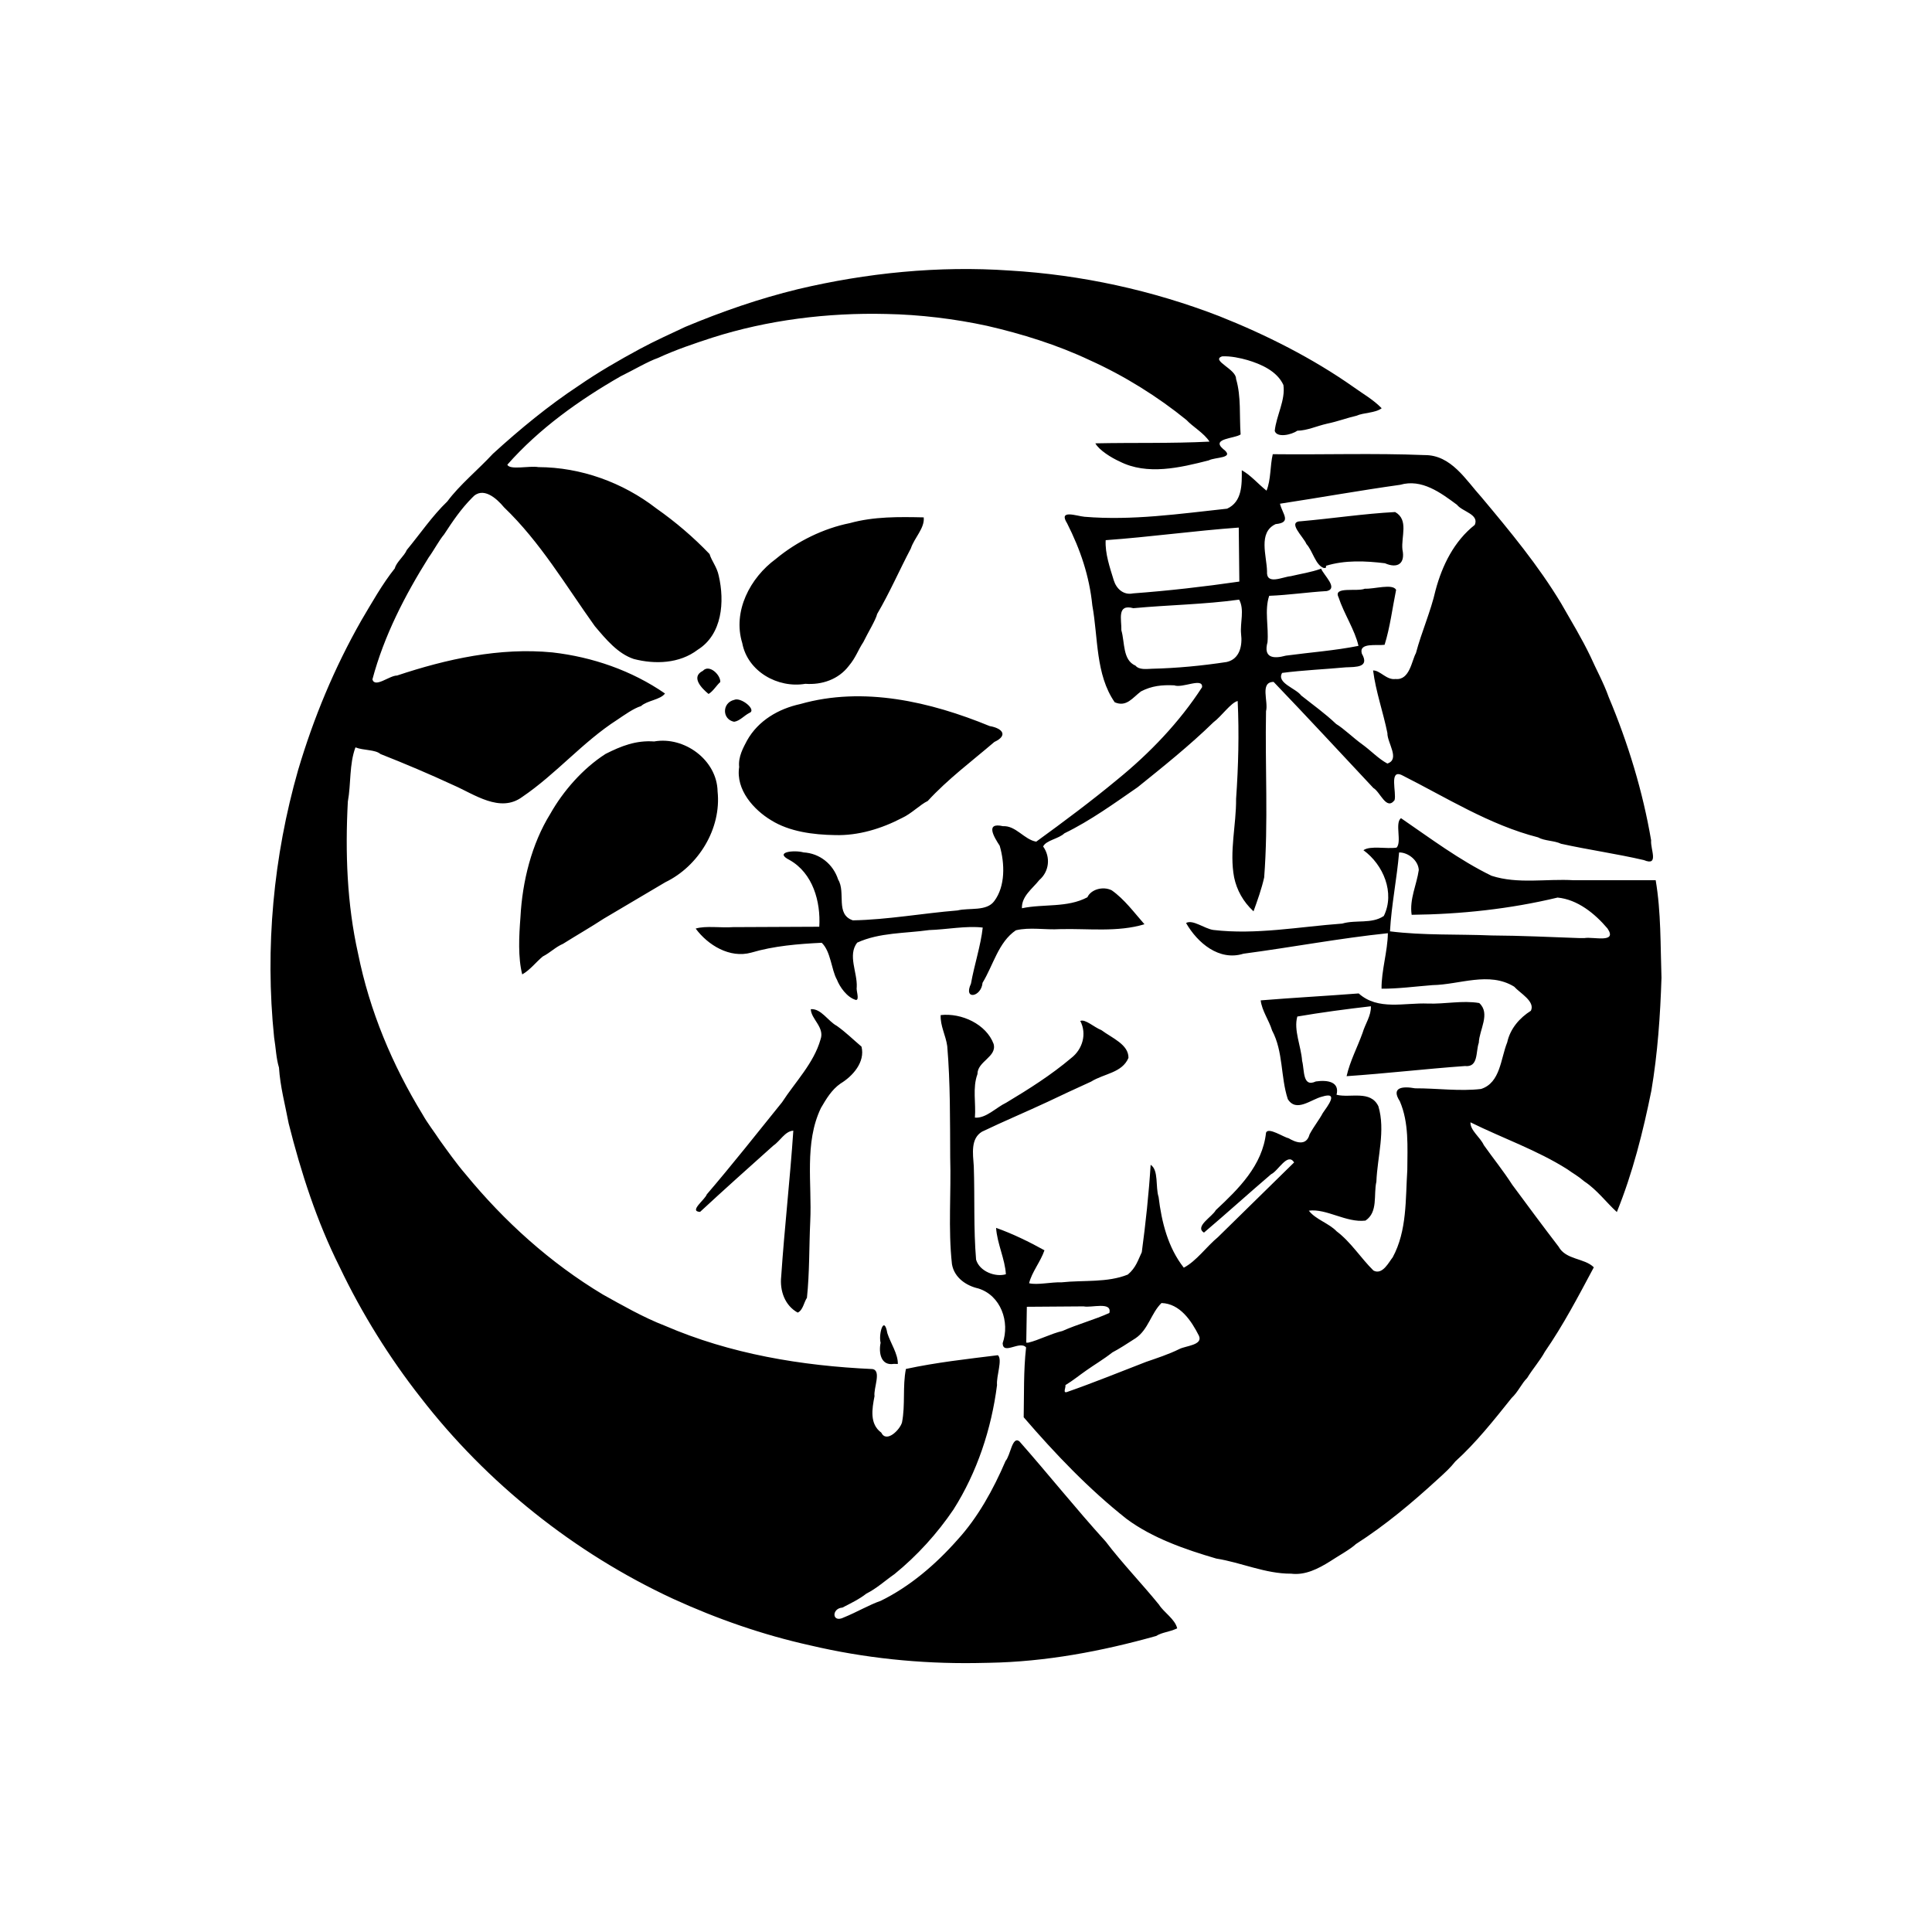
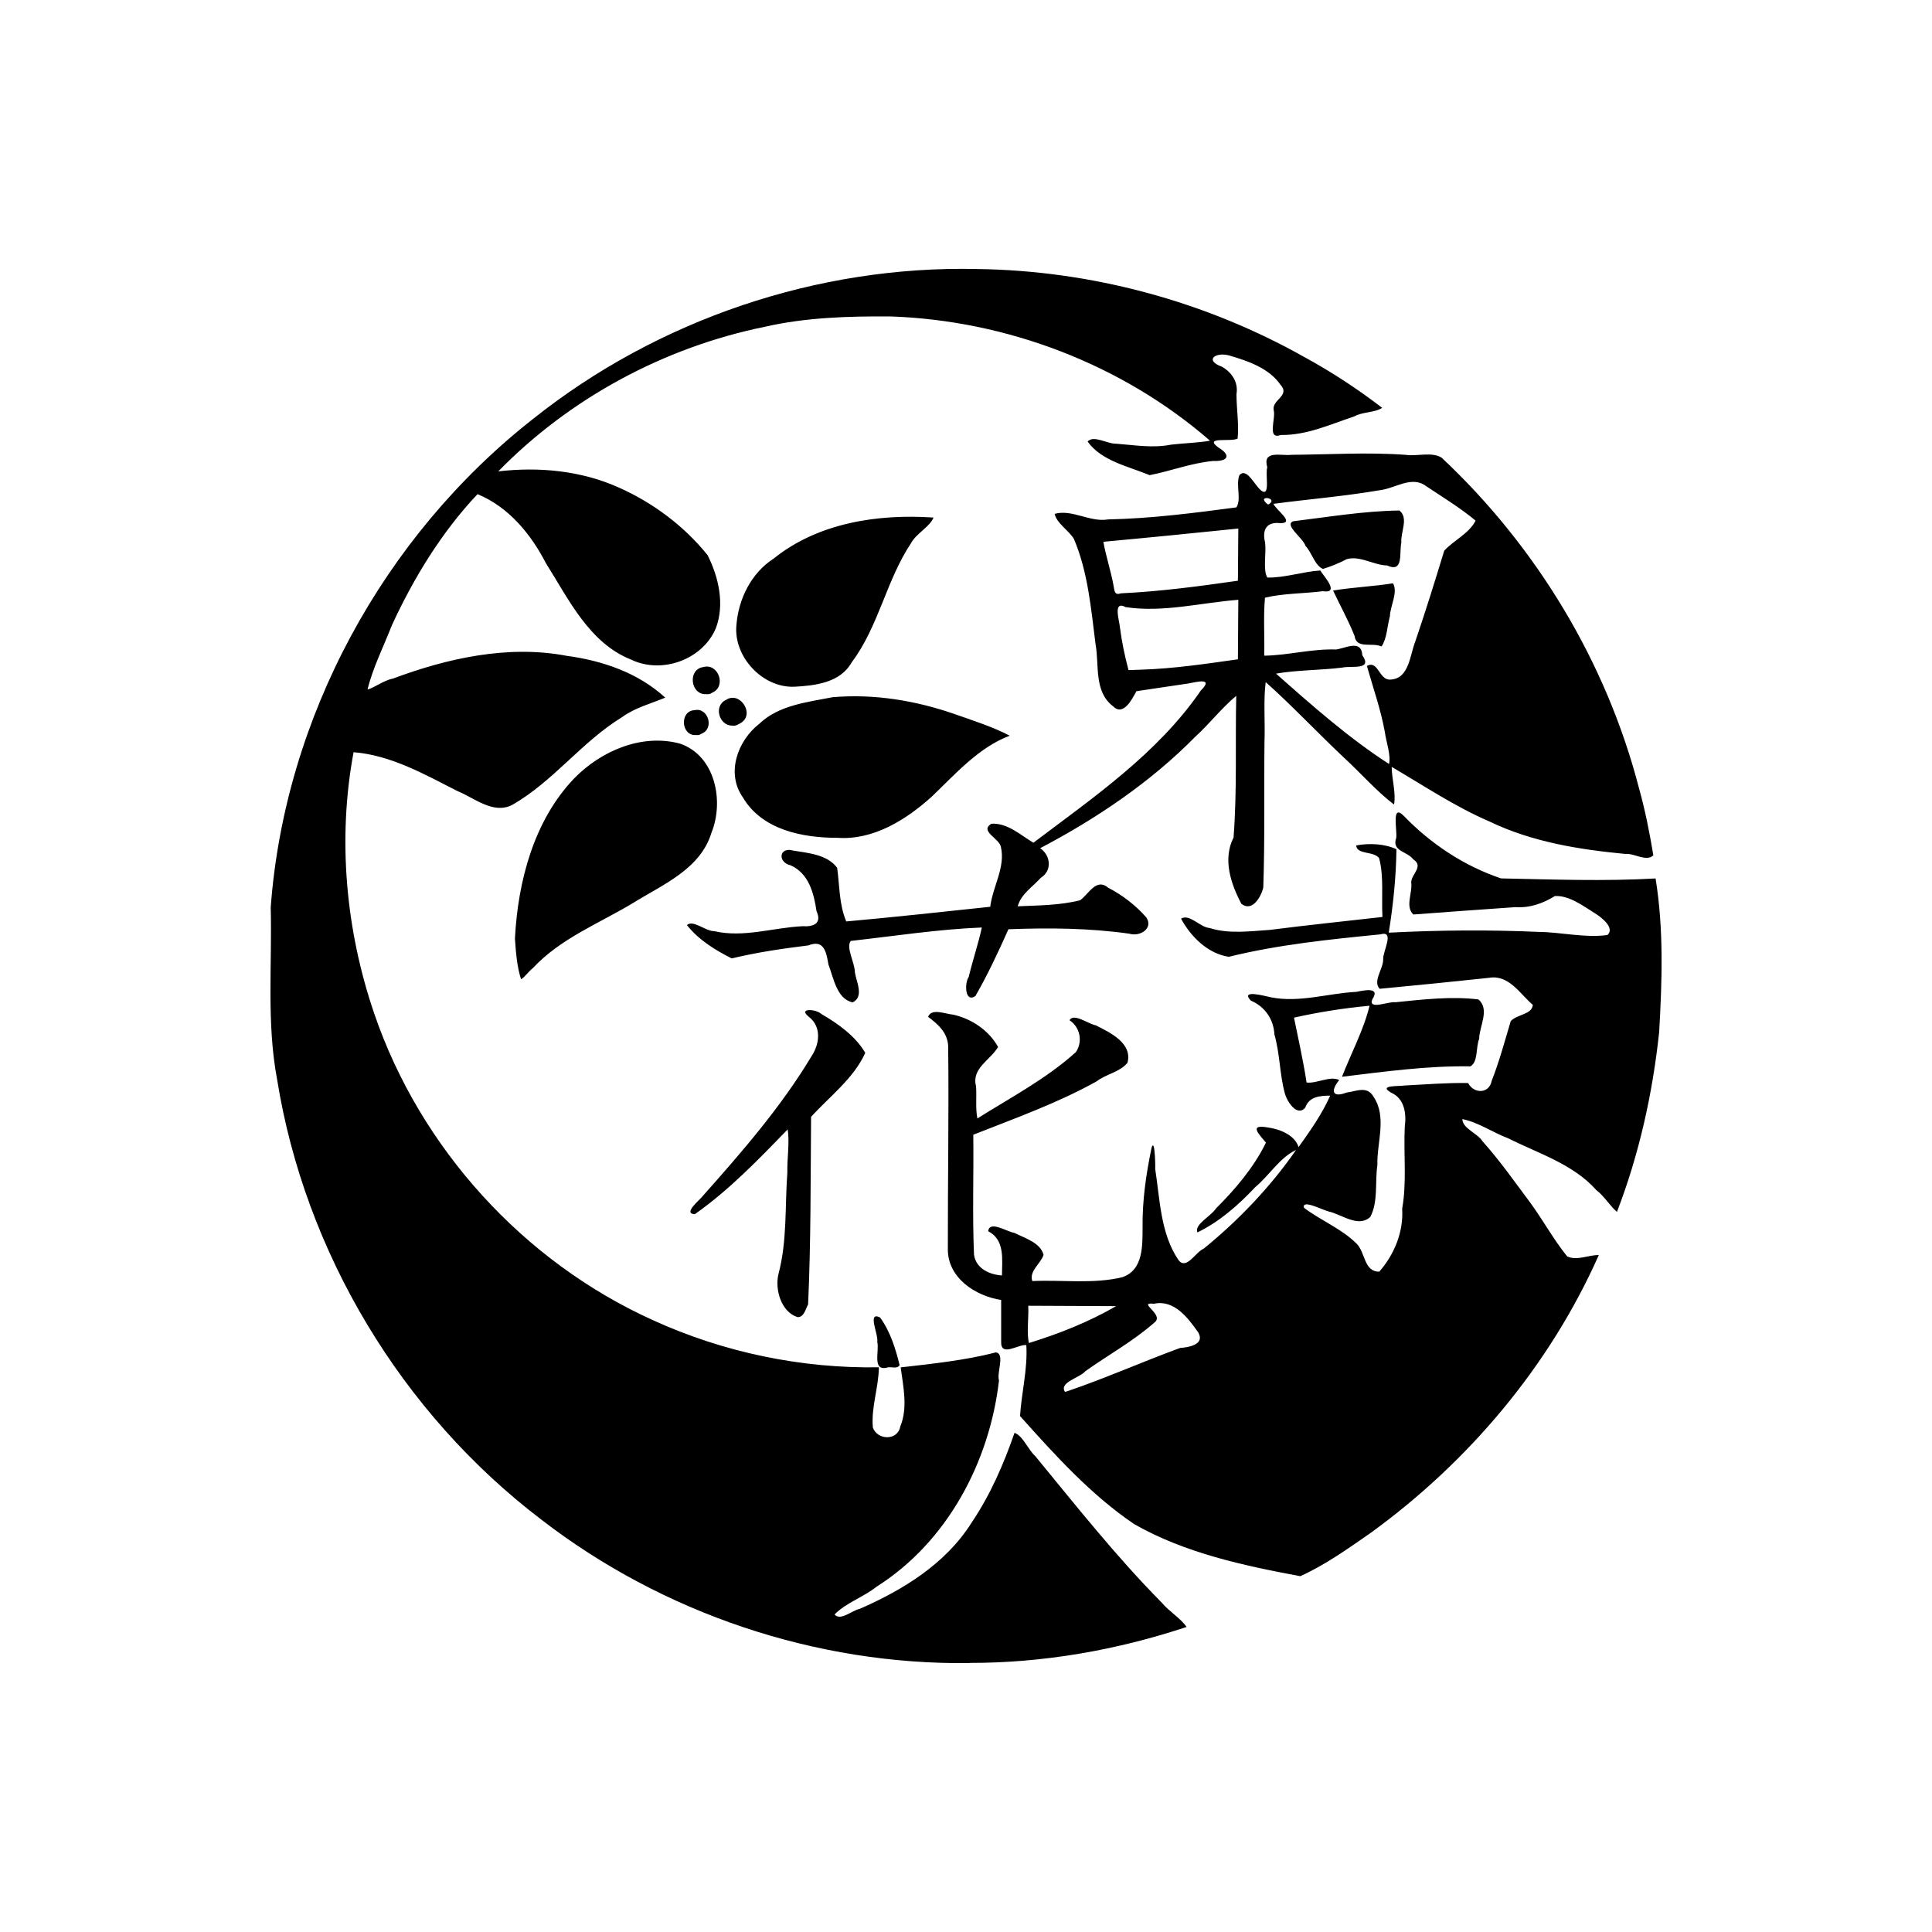
<svg xmlns="http://www.w3.org/2000/svg" version="1.1" viewBox="0 0 100 100">
-   <path d="m50.46 86.08c-2.853 0.038-5.727-0.258-8.504-0.911-2.46-0.544-4.836-1.371-7.128-2.42-5.103-2.37-9.636-5.992-13.06-10.42-1.598-2.034-3.045-4.349-4.188-6.75-1.182-2.356-2.001-4.895-2.639-7.432-0.182-0.967-0.439-1.905-0.501-2.89-0.146-0.474-0.162-1.019-0.252-1.562-0.477-4.637-0.038-9.361 1.243-13.84 0.802-2.702 1.872-5.281 3.269-7.737 0.549-0.925 1.09-1.892 1.737-2.702 0.07-0.312 0.496-0.642 0.618-0.949 0.699-0.846 1.32-1.766 2.102-2.518 0.624-0.845 1.599-1.644 2.359-2.465 1.408-1.284 2.88-2.493 4.433-3.518 1.005-0.695 2.096-1.324 3.181-1.911 0.764-0.413 1.665-0.816 2.344-1.138 1.902-0.795 3.826-1.462 5.821-1.948 3.56-0.844 7.289-1.221 10.96-0.966 3.711 0.218 7.398 1.025 10.85 2.36 2.432 0.965 4.836 2.18 6.946 3.665 0.534 0.383 1.013 0.644 1.465 1.103-0.336 0.254-0.94 0.221-1.302 0.387-0.479 0.108-0.958 0.293-1.523 0.411-0.557 0.126-1.021 0.356-1.545 0.365-0.286 0.209-1.055 0.384-1.166 0.01 0.083-0.797 0.562-1.586 0.449-2.377-0.327-0.718-1.155-1.08-1.861-1.29-0.37-0.106-0.873-0.216-1.318-0.192-0.588 0.215 0.746 0.662 0.727 1.163 0.275 0.934 0.166 1.918 0.237 2.879-0.314 0.218-1.539 0.202-0.909 0.749 0.66 0.497-0.414 0.414-0.743 0.594-1.484 0.379-3.186 0.783-4.61 0.056-0.419-0.186-1.072-0.592-1.256-0.939 1.964-0.042 3.968 0.011 5.908-0.089-0.294-0.451-0.867-0.768-1.192-1.119-1.485-1.208-3.216-2.289-5.004-3.094-1.697-0.801-3.513-1.364-5.323-1.781-1.66-0.36-3.472-0.581-5.213-0.613-3.037-0.074-6.14 0.311-9.013 1.229-0.896 0.292-1.888 0.624-2.797 1.046-0.535 0.185-1.304 0.644-1.941 0.953-2.145 1.231-4.214 2.706-5.862 4.574 0.126 0.291 1.139 0.043 1.61 0.125 2.199 8e-3 4.363 0.792 6.1 2.136 0.992 0.697 1.919 1.486 2.756 2.361 0.115 0.375 0.382 0.664 0.477 1.126 0.31 1.332 0.188 3.036-1.09 3.831-0.938 0.717-2.205 0.763-3.307 0.477-0.82-0.271-1.435-1.009-2.02-1.703-1.502-2.1-2.819-4.349-4.697-6.148-0.387-0.47-1.107-1.11-1.649-0.497-0.583 0.587-1.012 1.225-1.452 1.899-0.264 0.314-0.513 0.799-0.803 1.2-1.225 1.955-2.309 4.054-2.908 6.307 0.132 0.458 0.884-0.205 1.273-0.201 2.576-0.858 5.319-1.463 8.047-1.197 2.071 0.237 4.104 0.938 5.824 2.127-0.238 0.327-0.929 0.361-1.24 0.651-0.373 0.11-0.874 0.468-1.229 0.707-1.782 1.142-3.155 2.798-4.92 3.995-1.148 0.847-2.476-0.136-3.563-0.61-1.244-0.577-2.516-1.115-3.777-1.612-0.268-0.234-0.881-0.179-1.293-0.343-0.326 0.876-0.224 1.882-0.394 2.808-0.139 2.633-0.048 5.285 0.53 7.867 0.598 2.963 1.764 5.75 3.345 8.335 0.246 0.441 0.589 0.876 0.886 1.329 0.355 0.49 0.856 1.201 1.323 1.742 2.02 2.463 4.396 4.606 7.12 6.241 0.948 0.526 2.098 1.188 3.202 1.612 3.394 1.466 7.075 2.077 10.75 2.244 0.479 0.082 0.046 0.996 0.105 1.402-0.128 0.659-0.265 1.438 0.349 1.888 0.27 0.559 0.972-0.154 1.074-0.529 0.179-0.914 0.021-1.857 0.202-2.766 1.565-0.338 3.171-0.515 4.761-0.712 0.252 0.223-0.089 1.08-0.045 1.548-0.29 2.275-1.036 4.52-2.254 6.439-0.836 1.236-1.88 2.39-3.053 3.343-0.496 0.344-0.92 0.742-1.457 1.011-0.366 0.29-0.826 0.509-1.238 0.722-0.575 0.041-0.547 0.822 0.074 0.509 0.649-0.261 1.334-0.663 1.907-0.858 1.499-0.732 2.847-1.883 3.975-3.161 1.045-1.141 1.849-2.588 2.489-4.082 0.253-0.28 0.341-1.302 0.714-1.013 1.484 1.681 2.931 3.496 4.47 5.19 0.832 1.096 1.883 2.189 2.756 3.264 0.241 0.392 0.837 0.752 0.942 1.227-0.45 0.206-0.739 0.185-1.096 0.396-2.815 0.789-5.704 1.334-8.638 1.386-0.246 5e-3 -0.491 9e-3 -0.737 0.014zm16.36-4.627c-1.323 7e-3 -2.566-0.576-3.865-0.782-1.619-0.473-3.305-1.062-4.636-2.047-1.963-1.549-3.705-3.377-5.333-5.267 0.024-1.205-0.012-2.413 0.124-3.614-0.317-0.377-1.194 0.417-1.213-0.219 0.385-1.101-0.094-2.478-1.267-2.836-0.597-0.134-1.236-0.542-1.357-1.256-0.202-1.829-0.036-3.687-0.091-5.528-0.01-1.917 9e-3 -3.85-0.153-5.756-0.072-0.546-0.367-1.048-0.34-1.607 1.085-0.123 2.361 0.474 2.74 1.492 0.184 0.674-0.839 0.893-0.836 1.563-0.265 0.716-0.071 1.504-0.132 2.252 0.572 0.049 1.095-0.524 1.622-0.774 1.18-0.709 2.317-1.426 3.364-2.311 0.592-0.457 0.816-1.254 0.468-1.919 0.258-0.113 0.711 0.327 1.094 0.476 0.554 0.413 1.412 0.743 1.4 1.437-0.333 0.781-1.262 0.806-1.937 1.229-0.739 0.331-1.58 0.73-2.243 1.043-1.051 0.493-2.29 1.013-3.407 1.55-0.586 0.363-0.466 1.122-0.419 1.784 0.055 1.61-0.016 3.24 0.119 4.837 0.18 0.617 1.01 0.917 1.542 0.755-0.044-0.784-0.452-1.585-0.507-2.401 0.859 0.303 1.742 0.737 2.504 1.161-0.196 0.582-0.663 1.142-0.794 1.705 0.431 0.105 1.14-0.066 1.682-0.047 1.135-0.122 2.365 0.028 3.427-0.402 0.423-0.354 0.53-0.756 0.723-1.16 0.201-1.502 0.363-3.009 0.458-4.521 0.426 0.274 0.242 1.148 0.412 1.667 0.155 1.293 0.484 2.617 1.304 3.658 0.661-0.348 1.165-1.083 1.766-1.579 1.313-1.292 2.63-2.581 3.945-3.87-0.343-0.536-0.821 0.445-1.192 0.612-1.167 0.998-2.304 2.028-3.474 3.021-0.503-0.31 0.433-0.822 0.612-1.163 1.183-1.102 2.416-2.314 2.6-4.01 0.117-0.302 0.914 0.241 1.163 0.286 0.358 0.214 0.924 0.439 1.092-0.202 0.232-0.427 0.518-0.78 0.68-1.095 0.253-0.368 0.856-1.129-0.027-0.855-0.572 0.135-1.341 0.842-1.782 0.13-0.38-1.164-0.225-2.446-0.814-3.555-0.16-0.53-0.522-1.008-0.589-1.556 1.69-0.138 3.383-0.228 5.073-0.359 0.998 0.898 2.374 0.472 3.581 0.524 0.886 0.033 1.781-0.174 2.658-0.027 0.598 0.542 1e-5 1.385-0.022 2.055-0.165 0.464-9e-3 1.285-0.719 1.206-2.044 0.147-4.08 0.386-6.125 0.525 0.182-0.798 0.556-1.483 0.829-2.247 0.131-0.453 0.447-0.882 0.43-1.372-1.271 0.146-2.56 0.318-3.809 0.531-0.199 0.698 0.197 1.543 0.248 2.294 0.129 0.479 0.011 1.393 0.71 1.067 0.609-0.088 1.243 0.017 1.072 0.689 0.716 0.18 1.756-0.257 2.166 0.594 0.375 1.258-0.052 2.612-0.104 3.906-0.155 0.679 0.1 1.569-0.564 2.013-1 0.12-2.019-0.636-2.932-0.514 0.349 0.456 1.031 0.643 1.438 1.068 0.738 0.554 1.254 1.389 1.908 2.032 0.473 0.251 0.806-0.459 0.994-0.684 0.75-1.38 0.659-3.008 0.757-4.527 5e-3 -1.197 0.093-2.434-0.387-3.552-0.475-0.73 0.151-0.787 0.789-0.67 1.133-4e-3 2.304 0.164 3.414 0.034 1.006-0.32 1.015-1.576 1.355-2.412 0.156-0.717 0.645-1.269 1.226-1.637 0.234-0.484-0.568-0.913-0.866-1.247-1.304-0.8-2.824-0.102-4.229-0.079-0.868 0.068-1.804 0.192-2.635 0.185-0.014-0.913 0.316-1.944 0.327-2.872-2.472 0.256-4.987 0.731-7.476 1.061-1.257 0.393-2.379-0.559-2.969-1.589 0.34-0.2 0.959 0.296 1.408 0.359 2.215 0.262 4.455-0.168 6.672-0.329 0.71-0.211 1.519 0.033 2.154-0.393 0.593-1.2-0.028-2.661-1.054-3.406 0.363-0.249 1.18-0.053 1.716-0.133 0.283-0.299-0.103-1.276 0.228-1.525 1.521 1.042 3.018 2.169 4.684 2.981 1.372 0.445 2.839 0.145 4.256 0.232h4.243c0.282 1.656 0.242 3.368 0.3 5.047-0.062 1.958-0.199 3.918-0.524 5.846-0.427 2.116-0.966 4.26-1.786 6.281-0.536-0.485-1.03-1.155-1.677-1.581-0.369-0.313-0.548-0.387-0.89-0.635-1.562-0.989-3.35-1.606-5.01-2.428-0.021 0.415 0.509 0.775 0.69 1.178 0.509 0.718 0.981 1.293 1.474 2.055 0.78 1.057 1.602 2.165 2.396 3.2 0.379 0.695 1.34 0.586 1.825 1.072-0.809 1.516-1.577 2.984-2.535 4.372-0.243 0.45-0.622 0.874-0.914 1.354-0.302 0.301-0.455 0.706-0.808 1.04-0.908 1.136-1.844 2.318-2.909 3.28-0.269 0.341-0.545 0.589-0.898 0.91-1.338 1.227-2.714 2.384-4.248 3.367-0.306 0.285-0.912 0.613-1.344 0.899-0.608 0.38-1.287 0.73-2.02 0.634zm-11.57-9.411c1.351-0.471 2.714-1.028 4.07-1.551 0.549-0.191 1.158-0.385 1.723-0.665 0.316-0.167 1.235-0.201 1.014-0.687-0.39-0.773-0.98-1.666-1.939-1.694-0.543 0.529-0.677 1.375-1.343 1.823-0.427 0.276-0.856 0.555-1.196 0.731-0.463 0.364-0.938 0.64-1.354 0.936-0.34 0.234-0.676 0.514-1.08 0.759 0.036 0.119-0.165 0.451 0.106 0.349zm-2.022-2.548c0.532-0.126 1.159-0.461 1.764-0.603 0.785-0.351 1.683-0.59 2.429-0.933 0.149-0.609-0.94-0.252-1.331-0.34-0.98 7e-3 -1.961 0.014-2.941 0.021-0.01 0.619-0.02 1.237-0.03 1.856h0.102zm28.79-20.94c0.433-0.08 1.718 0.288 1.186-0.496-0.657-0.776-1.553-1.502-2.585-1.6-2.473 0.593-5.009 0.864-7.552 0.892-0.122-0.804 0.262-1.559 0.369-2.319-0.026-0.498-0.548-0.913-1.019-0.909-0.116 1.367-0.395 2.714-0.472 4.084 1.732 0.218 3.507 0.139 5.256 0.213 1.532 9e-3 3.05 0.082 4.549 0.136h0.267zm-35.75 22.04c-0.675 0.114-0.795-0.575-0.688-1.09-0.116-0.464 0.178-1.465 0.349-0.498 0.167 0.521 0.555 1.072 0.543 1.593-0.068-2e-3 -0.136-3e-3 -0.204-5e-3zm-4.979-2.654c-0.668-0.367-0.935-1.133-0.854-1.875 0.17-2.517 0.458-5.025 0.627-7.542-0.435 0.028-0.666 0.525-1.049 0.786-1.265 1.133-2.533 2.265-3.777 3.418-0.599-0.025 0.258-0.632 0.347-0.906 1.289-1.503 2.611-3.174 3.895-4.767 0.687-1.059 1.645-2.024 1.992-3.251 0.228-0.628-0.487-1.049-0.504-1.569 0.539-0.04 0.891 0.623 1.351 0.867 0.468 0.333 0.806 0.674 1.274 1.072 0.201 0.805-0.462 1.534-1.087 1.912-0.46 0.32-0.738 0.795-1.014 1.267-0.869 1.815-0.456 3.918-0.552 5.87-0.061 1.314-0.034 2.654-0.171 3.951-0.16 0.241-0.205 0.645-0.478 0.767zm3.023-16.18c-0.479-0.127-0.856-0.699-0.991-1.049-0.291-0.512-0.314-1.463-0.789-1.913-1.209 0.059-2.47 0.16-3.65 0.51-1.111 0.307-2.244-0.391-2.874-1.245 0.512-0.158 1.314-0.028 1.937-0.075 1.487-7e-3 2.974-0.013 4.461-0.02 0.078-1.305-0.333-2.774-1.536-3.453-0.84-0.423 0.257-0.528 0.72-0.395 0.842 0.048 1.534 0.606 1.794 1.41 0.408 0.666-0.161 1.797 0.76 2.107 1.788-0.032 3.614-0.366 5.417-0.513 0.615-0.149 1.507 0.06 1.903-0.486 0.576-0.766 0.549-1.941 0.28-2.863-0.288-0.442-0.774-1.228 0.171-1.012 0.665-0.038 1.102 0.698 1.72 0.801 1.436-1.043 2.875-2.116 4.208-3.223 1.675-1.364 3.213-2.971 4.376-4.771 0.052-0.523-1.01 0.065-1.44-0.097-0.641-0.03-1.164 0.025-1.723 0.314-0.438 0.329-0.75 0.828-1.359 0.562-0.996-1.438-0.853-3.336-1.158-5.008-0.154-1.527-0.617-2.89-1.304-4.251-0.473-0.748 0.5-0.375 0.901-0.342 2.462 0.206 4.931-0.156 7.378-0.419 0.785-0.356 0.768-1.258 0.76-1.989 0.455 0.245 0.853 0.717 1.282 1.057 0.234-0.586 0.177-1.267 0.322-1.888 2.617 0.031 5.243-0.06 7.854 0.046 1.385-0.013 2.136 1.286 2.96 2.194 1.458 1.741 2.93 3.515 4.115 5.487 0.537 0.94 1.052 1.78 1.514 2.741 0.283 0.642 0.695 1.388 0.946 2.107 1 2.375 1.766 4.888 2.195 7.412-0.045 0.457 0.429 1.357-0.376 1.022-1.425-0.33-2.863-0.531-4.288-0.845-0.331-0.165-0.865-0.144-1.189-0.332-2.515-0.641-4.75-2.064-7.05-3.221-0.678-0.318-0.263 0.911-0.377 1.296-0.424 0.556-0.74-0.43-1.096-0.629-1.718-1.834-3.424-3.679-5.164-5.492-0.731 6e-3 -0.257 1.015-0.393 1.517-0.055 2.868 0.124 5.744-0.096 8.606-0.134 0.595-0.349 1.192-0.551 1.752-0.542-0.502-0.865-1.103-1.003-1.752-0.256-1.345 0.112-2.714 0.101-4.074 0.119-1.682 0.161-3.384 0.082-5.06-0.349 0.08-0.837 0.793-1.254 1.101-1.23 1.2-2.618 2.31-3.921 3.359-1.173 0.81-2.449 1.737-3.795 2.389-0.293 0.285-0.95 0.358-1.099 0.681 0.395 0.555 0.317 1.293-0.202 1.74-0.35 0.444-0.92 0.836-0.896 1.457 1.124-0.237 2.343-0.013 3.389-0.569 0.172-0.394 0.793-0.592 1.26-0.359 0.656 0.462 1.158 1.149 1.693 1.756-1.393 0.423-2.924 0.214-4.376 0.253-0.753 0.048-1.56-0.115-2.28 0.06-0.903 0.612-1.164 1.796-1.725 2.718-0.062 0.738-1.006 0.917-0.599 0.044 0.171-0.967 0.506-1.965 0.609-2.903-0.852-0.103-1.861 0.101-2.772 0.129-1.242 0.176-2.577 0.122-3.728 0.652-0.5 0.651 0.016 1.539-0.021 2.297-0.043 0.175 0.155 0.649-0.034 0.67zm27.5-12.24c0.669-0.224-0.011-1.068-7.3e-4 -1.578-0.219-1.085-0.602-2.147-0.74-3.24 0.376-4e-3 0.69 0.51 1.165 0.443 0.732 0.076 0.836-0.962 1.051-1.337 0.291-1.096 0.763-2.141 1.018-3.261 0.347-1.294 0.961-2.535 2.029-3.38 0.238-0.55-0.642-0.681-0.921-1.039-0.837-0.622-1.825-1.359-2.938-1.035-2.087 0.292-4.149 0.663-6.224 0.979 0.131 0.54 0.622 0.974-0.225 1.056-0.923 0.431-0.459 1.648-0.445 2.44-0.053 0.739 0.799 0.29 1.224 0.256 0.526-0.127 1.066-0.201 1.575-0.391 0.142 0.349 0.902 1.017 0.299 1.16-0.998 0.059-1.987 0.208-2.986 0.246-0.252 0.746-0.021 1.609-0.087 2.401-0.219 0.802 0.285 0.879 0.949 0.696 1.249-0.168 2.54-0.262 3.759-0.506-0.182-0.816-0.756-1.67-1.034-2.522-0.284-0.572 0.964-0.269 1.365-0.437 0.486 0.026 1.436-0.279 1.617 0.059-0.192 0.943-0.316 1.958-0.596 2.844-0.392 0.059-1.354-0.134-1.177 0.46 0.415 0.723-0.307 0.685-0.832 0.707-1.098 0.103-2.202 0.146-3.295 0.289-0.306 0.519 0.707 0.79 0.987 1.168 0.63 0.502 1.217 0.913 1.81 1.475 0.389 0.234 0.892 0.726 1.345 1.051 0.44 0.315 0.844 0.752 1.307 0.998zm-3.289-10.12c-0.432-0.138-0.571-0.881-0.903-1.242-0.14-0.359-1.048-1.175-0.263-1.18 1.62-0.143 3.232-0.389 4.855-0.475 0.718 0.402 0.303 1.274 0.378 1.942 0.154 0.729-0.251 0.996-0.905 0.709-1.015-0.123-2.063-0.171-3.051 0.131 1e-3 0.087 0.022 0.12-0.111 0.114zm-8.919 5.215c1.302-0.03 2.609-0.155 3.887-0.35 0.68-0.151 0.823-0.852 0.747-1.454-0.058-0.586 0.188-1.244-0.1-1.774-1.808 0.25-3.654 0.273-5.475 0.443-0.87-0.234-0.605 0.586-0.621 1.146 0.184 0.623 0.059 1.542 0.732 1.828 0.185 0.226 0.57 0.17 0.831 0.162zm-0.964-3.901c1.839-0.136 3.681-0.347 5.508-0.612-0.01-0.932-0.02-1.863-0.03-2.795-2.299 0.166-4.588 0.487-6.888 0.652-0.039 0.687 0.217 1.417 0.419 2.08 0.138 0.439 0.503 0.775 0.991 0.676zm-31.61 19.72c-0.223-0.874-0.167-1.985-0.092-2.956 0.098-1.859 0.578-3.793 1.545-5.354 0.658-1.167 1.676-2.342 2.86-3.101 0.818-0.413 1.577-0.712 2.513-0.645 1.562-0.279 3.256 0.959 3.286 2.584 0.205 1.936-0.996 3.877-2.703 4.701-1.075 0.635-2.137 1.268-3.196 1.891-0.588 0.388-1.42 0.87-2.1 1.297-0.406 0.177-0.642 0.446-1.052 0.658-0.355 0.296-0.668 0.71-1.061 0.926zm16.19-7.21c-1.127-0.018-2.36-0.176-3.306-0.768-0.899-0.54-1.838-1.577-1.655-2.756-0.059-0.536 0.227-1.026 0.408-1.372 0.58-1.037 1.637-1.644 2.756-1.887 3.266-0.929 6.736-0.119 9.801 1.14 0.65 0.11 0.98 0.48 0.242 0.824-1.166 0.998-2.404 1.919-3.447 3.054-0.378 0.175-0.847 0.66-1.329 0.878-1.064 0.556-2.266 0.923-3.472 0.887zm-5.222-5.865c-0.63-0.123-0.633-0.985 7e-3 -1.135 0.341-0.156 1.2 0.529 0.773 0.682-0.259 0.132-0.495 0.416-0.78 0.452zm-1.323-1.44c-0.336-0.274-0.945-0.876-0.294-1.197 0.33-0.363 0.922 0.213 0.901 0.579-0.208 0.186-0.376 0.486-0.607 0.618zm5.011-0.525c-1.426 0.243-2.991-0.639-3.267-2.108-0.507-1.647 0.409-3.382 1.736-4.354 1.109-0.922 2.485-1.587 3.835-1.856 1.242-0.344 2.544-0.325 3.821-0.297 0.063 0.55-0.49 1.065-0.665 1.607-0.591 1.122-1.107 2.31-1.744 3.392-0.064 0.296-0.496 1-0.715 1.455-0.283 0.428-0.383 0.794-0.756 1.238-0.532 0.696-1.389 0.987-2.246 0.923z" />
+   <path d="m50.17 86.08c-7.939 0.1-15.87-2.576-22.15-7.424-7.231-5.503-12.24-13.82-13.68-22.8-0.549-2.934-0.251-5.929-0.328-8.894 0.731-9.834 5.827-19.2 13.58-25.28 6.452-5.141 14.72-7.942 22.97-7.758 5.925 0.076 11.83 1.667 16.99 4.579 1.395 0.761 2.728 1.64 3.989 2.605-0.366 0.255-1.003 0.199-1.446 0.446-1.244 0.414-2.458 0.98-3.8 0.961-0.735 0.262-0.249-0.85-0.368-1.282-0.12-0.536 0.882-0.748 0.347-1.322-0.6-0.866-1.698-1.232-2.663-1.515-0.713-0.186-1.28 0.255-0.364 0.585 0.521 0.299 0.859 0.813 0.752 1.427 0.004 0.756 0.135 1.562 0.061 2.289-0.306 0.197-1.781-0.123-1.01 0.456 0.696 0.418 0.509 0.737-0.248 0.706-1.127 0.103-2.205 0.522-3.295 0.735-1.109-0.458-2.498-0.734-3.213-1.741 0.322-0.344 0.996 0.117 1.452 0.111 0.964 0.071 1.916 0.242 2.877 0.05 0.648-0.075 1.446-0.099 2.006-0.204-4.551-3.956-10.53-6.23-16.56-6.432-2.179-0.012-4.366 0.051-6.499 0.54-5.195 1.062-10.07 3.685-13.78 7.48 2.102-0.243 4.278-0.042 6.225 0.831 1.778 0.785 3.401 2 4.612 3.509 0.576 1.146 0.888 2.544 0.428 3.773-0.685 1.634-2.793 2.396-4.386 1.632-2.178-0.866-3.238-3.134-4.419-5.003-0.773-1.502-1.931-2.905-3.533-3.563-1.858 1.968-3.301 4.33-4.434 6.788-0.429 1.106-0.987 2.197-1.26 3.324 0.34-0.083 0.85-0.48 1.314-0.565 2.802-1.047 5.957-1.758 8.991-1.179 1.85 0.246 3.71 0.881 5.104 2.164-0.713 0.302-1.571 0.521-2.237 1.013-2.085 1.274-3.571 3.34-5.693 4.545-0.975 0.494-1.951-0.369-2.833-0.726-1.697-0.863-3.433-1.853-5.368-2.007-0.838 4.496-0.407 9.209 1.07 13.53 2.382 6.967 7.721 12.84 14.43 15.87 3.653 1.668 7.679 2.504 11.69 2.437-0.013 1.053-0.406 2.066-0.312 3.116 0.225 0.661 1.284 0.699 1.419-0.051 0.403-0.974 0.151-2.076 0.021-3.06 1.615-0.186 3.321-0.361 4.932-0.777 0.476 0.075 0.031 1.041 0.157 1.455-0.489 4.227-2.686 8.364-6.333 10.67-0.679 0.545-1.577 0.828-2.179 1.441 0.303 0.356 0.908-0.216 1.309-0.293 2.25-0.985 4.445-2.334 5.782-4.456 0.966-1.431 1.662-3.027 2.225-4.654 0.448 0.169 0.688 0.859 1.078 1.212 2.118 2.577 4.195 5.204 6.542 7.579 0.378 0.458 0.966 0.795 1.286 1.258-3.616 1.202-7.428 1.867-11.24 1.861zm17.13-4.497c-2.947-0.55-5.967-1.197-8.595-2.695-2.257-1.529-4.099-3.576-5.909-5.594 0.081-1.219 0.402-2.464 0.326-3.671-0.397-0.065-1.337 0.652-1.302-0.184v-2.153c-1.336-0.204-2.767-1.143-2.76-2.629-0.005-3.498 0.058-7.003 0.018-10.5-0.027-0.707-0.529-1.146-1.038-1.524 0.164-0.471 0.914-0.144 1.296-0.115 0.959 0.216 1.845 0.811 2.324 1.672-0.393 0.681-1.386 1.101-1.14 2.033 0.039 0.549-0.037 1.146 0.069 1.667 1.734-1.088 3.574-2.056 5.101-3.435 0.365-0.548 0.216-1.29-0.333-1.648 0.218-0.389 0.966 0.192 1.361 0.263 0.741 0.374 1.91 0.927 1.641 1.937-0.403 0.496-1.093 0.574-1.602 0.966-2.03 1.132-4.225 1.908-6.38 2.761 0.026 2.071-0.051 4.161 0.038 6.22 0.111 0.711 0.8 1.02 1.446 1.064 0.005-0.82 0.164-1.841-0.712-2.289 0.064-0.578 0.96 0.023 1.354 0.084 0.539 0.271 1.366 0.515 1.511 1.143-0.154 0.46-0.756 0.83-0.582 1.352 1.546-0.074 3.147 0.165 4.654-0.199 1.106-0.369 1.048-1.663 1.053-2.611-0.014-1.384 0.186-2.744 0.467-4.095 0.186-0.594 0.205 1.294 0.182 1.067 0.252 1.604 0.273 3.376 1.213 4.755 0.411 0.527 0.873-0.416 1.298-0.592 1.812-1.47 3.468-3.212 4.784-5.11-0.849 0.395-1.385 1.322-2.114 1.925-0.868 0.925-1.848 1.788-2.992 2.342-0.169-0.425 0.709-0.834 0.965-1.244 1.007-1.005 1.955-2.12 2.583-3.403-0.352-0.431-0.913-0.965 0.08-0.788 0.634 0.079 1.426 0.405 1.608 1.018 0.607-0.846 1.222-1.722 1.638-2.662-0.527-5.7e-4 -1.096 0.05-1.288 0.614-0.434 0.518-0.963-0.34-1.067-0.757-0.262-0.978-0.249-2.033-0.532-3.022-0.041-0.786-0.491-1.447-1.22-1.753-0.572-0.601 0.719-0.239 1.036-0.173 1.47 0.294 2.956-0.207 4.433-0.283 0.377-0.075 1.257-0.272 0.819 0.385-0.234 0.582 0.854 0.096 1.192 0.154 1.418-0.143 2.905-0.318 4.298-0.145 0.606 0.515 0.048 1.378 0.038 2.046-0.177 0.43-0.046 1.194-0.452 1.417-2.229-0.035-4.442 0.273-6.647 0.539 0.468-1.206 1.129-2.438 1.427-3.676-1.298 0.118-2.643 0.331-3.911 0.616 0.215 1.064 0.486 2.256 0.651 3.358 0.522 0.065 1.208-0.36 1.69-0.13-0.453 0.556-0.371 0.938 0.379 0.65 0.505-0.067 1.069-0.359 1.391 0.208 0.718 1.053 0.171 2.372 0.205 3.547-0.133 0.883 0.053 1.881-0.365 2.68-0.626 0.579-1.477-0.132-2.168-0.283-0.337-0.087-1.383-0.64-1.269-0.191 0.87 0.661 1.936 1.077 2.711 1.845 0.475 0.441 0.381 1.472 1.189 1.464 0.78-0.891 1.262-2.063 1.185-3.26 0.248-1.378 0.065-2.83 0.135-4.238 0.089-0.671-0.003-1.446-0.693-1.762-0.732-0.405 0.394-0.326 0.694-0.376 1.092-0.055 2.183-0.148 3.277-0.127 0.298 0.568 1.092 0.566 1.222-0.117 0.393-1.007 0.677-2.052 0.983-3.085 0.313-0.356 1.108-0.339 1.144-0.844-0.674-0.58-1.246-1.58-2.267-1.4-1.878 0.198-3.773 0.392-5.659 0.568-0.375-0.389 0.19-1.028 0.181-1.523-0.032-0.406 0.631-1.52-0.15-1.294-2.63 0.261-5.271 0.528-7.841 1.161-1.089-0.167-1.962-1.036-2.472-1.975 0.442-0.272 0.975 0.45 1.486 0.486 0.994 0.317 2.094 0.163 3.126 0.095 1.933-0.249 3.875-0.446 5.813-0.668-0.055-1.004 0.081-2.084-0.17-3.038-0.273-0.388-1.162-0.172-1.188-0.665 0.645-0.119 1.449-0.1 2.082 0.196-0.017 1.449-0.168 2.891-0.398 4.32 2.584-0.133 5.179-0.154 7.764-0.04 1.183 0.016 2.399 0.322 3.559 0.161 0.392-0.373-0.309-0.912-0.643-1.12-0.628-0.39-1.326-0.928-2.075-0.899-0.63 0.386-1.3 0.626-2.049 0.576-1.761 0.122-3.521 0.25-5.28 0.381-0.442-0.404-0.035-1.126-0.113-1.667 0.011-0.433 0.671-0.824 0.101-1.191-0.306-0.416-1.12-0.407-0.878-1.101 0.064-0.387-0.268-1.806 0.388-1.15 1.4 1.452 3.128 2.599 5.039 3.241 2.664 0.054 5.337 0.155 7.998 0.003 0.427 2.613 0.338 5.305 0.186 7.948-0.337 3.177-1.035 6.325-2.184 9.309-0.336-0.27-0.651-0.814-1.067-1.125-1.196-1.348-2.989-1.892-4.558-2.68-0.803-0.303-1.536-0.825-2.377-0.997 0.003 0.483 0.77 0.722 1.035 1.139 0.895 1 1.655 2.083 2.457 3.158 0.675 0.912 1.226 1.941 1.933 2.81 0.51 0.243 1.134-0.088 1.636-0.067-2.548 5.738-6.736 10.7-11.81 14.38-1.165 0.81-2.363 1.664-3.644 2.241zm-12.07-9.568c1.975-0.672 3.901-1.529 5.848-2.244 0.442-0.033 1.305-0.173 0.943-0.805-0.535-0.755-1.242-1.711-2.294-1.484-0.916-0.099 0.592 0.564 0.016 0.98-1.08 0.953-2.385 1.671-3.566 2.512-0.278 0.339-1.382 0.575-1.053 1.067l0.099-0.025zm-1.973-2.5c1.555-0.479 3.106-1.093 4.514-1.91-1.516-0.007-3.032-0.01-4.549-0.02 0.031 0.619-0.091 1.407 0.035 1.931zm-7.295 1.26c-0.851 0.243-0.434-0.838-0.555-1.321 0.07-0.387-0.54-1.59 0.143-1.265 0.522 0.714 0.804 1.609 1.014 2.47-0.131 0.213-0.398 0.079-0.602 0.116zm-4.683-2.602c-0.838-0.259-1.186-1.426-0.984-2.236 0.455-1.716 0.328-3.5 0.458-5.247-0.016-0.724 0.124-1.602 0.018-2.232-1.513 1.557-3.026 3.137-4.81 4.39-0.635-0.037 0.257-0.728 0.424-0.955 2.023-2.276 4.042-4.597 5.613-7.214 0.424-0.632 0.538-1.515-0.117-2.038-0.621-0.481 0.357-0.425 0.639-0.152 0.869 0.502 1.764 1.146 2.266 2.007-0.601 1.329-1.838 2.246-2.805 3.314-0.027 3.235-0.007 6.474-0.154 9.706-0.13 0.232-0.215 0.682-0.55 0.657zm2.856-16.29c-0.828-0.173-0.988-1.268-1.255-1.96-0.107-0.646-0.235-1.316-1.038-0.989-1.333 0.164-2.662 0.359-3.968 0.673-0.854-0.426-1.731-0.973-2.319-1.726 0.331-0.291 0.955 0.323 1.42 0.316 1.509 0.352 3.041-0.184 4.559-0.256 0.581 0.036 1.022-0.142 0.728-0.785-0.137-0.925-0.396-1.945-1.336-2.365-0.694-0.159-0.603-0.977 0.133-0.765 0.785 0.127 1.775 0.212 2.272 0.893 0.13 0.919 0.098 1.904 0.472 2.775 2.487-0.225 4.968-0.495 7.451-0.759 0.127-1.046 0.799-2.046 0.551-3.103-0.087-0.447-1.12-0.808-0.493-1.195 0.841-0.052 1.521 0.594 2.176 0.983 3.113-2.35 6.43-4.62 8.668-7.88 0.691-0.691-0.218-0.44-0.681-0.358-0.884 0.134-1.769 0.259-2.653 0.395-0.227 0.41-0.675 1.317-1.209 0.781-1.002-0.767-0.708-2.111-0.906-3.202-0.234-1.838-0.393-3.755-1.124-5.466-0.282-0.46-0.874-0.784-0.998-1.292 0.912-0.255 1.828 0.448 2.766 0.287 2.222-0.046 4.439-0.33 6.644-0.623 0.277-0.41-0.047-1.179 0.161-1.675 0.403-0.419 0.811 0.621 1.175 0.839 0.421 0.242 0.148-0.917 0.263-1.235-0.26-0.912 0.685-0.586 1.25-0.65 1.972-0.014 3.944-0.142 5.912 0.001 0.607 0.087 1.359-0.172 1.867 0.151 4.905 4.602 8.521 10.58 10.21 17.1 0.321 1.143 0.549 2.308 0.744 3.478-0.369 0.352-0.982-0.118-1.456-0.072-2.405-0.229-4.829-0.62-7.025-1.678-1.774-0.762-3.437-1.877-5.062-2.827 0.002 0.619 0.232 1.348 0.121 1.948-0.909-0.686-1.769-1.677-2.654-2.485-1.341-1.266-2.63-2.639-3.989-3.852-0.122 0.918-0.025 2.056-0.062 3.058-0.031 2.52 0.024 5.055-0.062 7.567-0.103 0.476-0.569 1.295-1.134 0.852-0.548-1.037-0.976-2.312-0.406-3.429 0.188-2.44 0.084-4.891 0.14-7.337-0.735 0.607-1.387 1.45-2.121 2.118-2.326 2.36-5.107 4.234-8.028 5.768 0.546 0.372 0.632 1.162 0.03 1.536-0.422 0.469-1.021 0.838-1.193 1.472 1.076-0.047 2.206-0.05 3.233-0.314 0.451-0.325 0.833-1.177 1.458-0.643 0.739 0.381 1.443 0.927 1.973 1.542 0.365 0.577-0.355 0.996-0.872 0.835-2.076-0.295-4.181-0.312-6.272-0.232-0.521 1.171-1.073 2.35-1.709 3.456-0.545 0.375-0.572-0.663-0.347-0.989 0.203-0.85 0.506-1.744 0.679-2.558-2.246 0.09-4.528 0.442-6.781 0.695-0.27 0.324 0.205 1.114 0.21 1.62 0.072 0.493 0.49 1.257-0.11 1.559zm27.76-12.34c0.111-0.447-0.15-1.14-0.218-1.668-0.209-1.154-0.62-2.32-0.927-3.406 0.598-0.325 0.623 0.767 1.23 0.705 0.966-0.05 0.997-1.287 1.281-1.989 0.528-1.55 1.015-3.117 1.492-4.68 0.508-0.555 1.268-0.869 1.624-1.557-0.798-0.664-1.701-1.214-2.567-1.789-0.736-0.561-1.615 0.132-2.407 0.217-1.817 0.31-3.661 0.461-5.49 0.702 0.12 0.306 1.142 0.999 0.369 1.002-0.719-0.089-0.967 0.329-0.801 0.998 0.071 0.572-0.123 1.423 0.117 1.817 0.921 0.015 1.867-0.316 2.74-0.366 0.195 0.316 1.037 1.204 0.126 1.072-0.985 0.125-2.06 0.11-2.989 0.335-0.09 0.979-0.013 2.005-0.04 3.002 1.223-0.015 2.472-0.365 3.719-0.32 0.507-0.069 1.31-0.538 1.36 0.299 0.554 0.792-0.575 0.529-1.034 0.637-1.132 0.141-2.353 0.123-3.433 0.313 1.86 1.649 3.793 3.353 5.848 4.676zm-0.423-6.093c-0.454-0.202-1.27 0.15-1.357-0.527-0.318-0.803-0.783-1.646-1.115-2.357 1.009-0.166 2.074-0.212 3.1-0.374 0.274 0.462-0.141 1.158-0.16 1.713-0.141 0.505-0.146 1.13-0.428 1.549zm-2.992-4.004c-0.413-0.149-0.575-0.839-0.906-1.188-0.114-0.4-1.135-1.088-0.635-1.278 1.828-0.223 3.652-0.531 5.495-0.556 0.493 0.393 0.051 1.117 0.099 1.666-0.12 0.532 0.135 1.572-0.732 1.18-0.704-0.02-1.422-0.525-2.096-0.328-0.39 0.207-0.804 0.374-1.225 0.504zm-9.412 5.216c1.679-0.053 3.345-0.3 5.006-0.537 0.007-1.027 0.014-2.053 0.021-3.08-1.935 0.151-3.893 0.673-5.83 0.38-0.684-0.367-0.321 0.707-0.297 1.054 0.098 0.745 0.248 1.48 0.444 2.205 0.219-0.007 0.438-0.014 0.656-0.022zm-1.04-3.952c2.026-0.096 4.039-0.363 6.046-0.652 0.007-0.9 0.014-1.8 0.021-2.701-2.323 0.239-4.669 0.473-6.984 0.685 0.114 0.69 0.395 1.528 0.529 2.287 0.052 0.262 0.04 0.499 0.387 0.38zm7.654-4.613c0.518-0.34-0.714-0.502-0.063 0.011zm-38.71 24.59c-0.211-0.619-0.272-1.414-0.319-2.105 0.153-2.968 0.979-6.105 3.058-8.284 1.389-1.429 3.506-2.344 5.485-1.808 1.83 0.621 2.293 2.984 1.626 4.62-0.576 1.885-2.522 2.674-4.058 3.631-1.775 1.067-3.75 1.829-5.19 3.374-0.215 0.168-0.383 0.429-0.602 0.572zm16.38-7.322c-1.81 0.003-3.912-0.408-4.903-2.095-0.88-1.247-0.272-2.936 0.852-3.806 1.003-0.965 2.485-1.12 3.796-1.377 2.147-0.183 4.295 0.171 6.323 0.876 0.951 0.337 1.983 0.662 2.843 1.117-1.6 0.599-2.813 1.986-4.045 3.163-1.322 1.191-3.018 2.253-4.866 2.122zm-7.317-5.32c-0.799 0.061-0.864-1.257-0.086-1.286 0.71-0.164 1.055 0.983 0.334 1.228-0.073 0.066-0.158 0.064-0.249 0.059zm1.866-0.488c-0.683 0.01-0.989-1.035-0.312-1.336 0.713-0.463 1.508 0.746 0.751 1.204-0.143 0.07-0.27 0.17-0.439 0.132zm-1.349-1.628c-0.817 0.044-0.971-1.282-0.155-1.401 0.793-0.227 1.222 1.018 0.459 1.327-0.092 0.074-0.19 0.087-0.304 0.074zm4.552-0.384c-1.632 0.061-3.148-1.551-2.987-3.192 0.105-1.352 0.769-2.698 1.932-3.444 2.301-1.853 5.404-2.318 8.271-2.12-0.204 0.498-0.894 0.811-1.174 1.339-1.275 1.921-1.669 4.302-3.067 6.161-0.59 1.053-1.888 1.2-2.975 1.257z" />
</svg>
